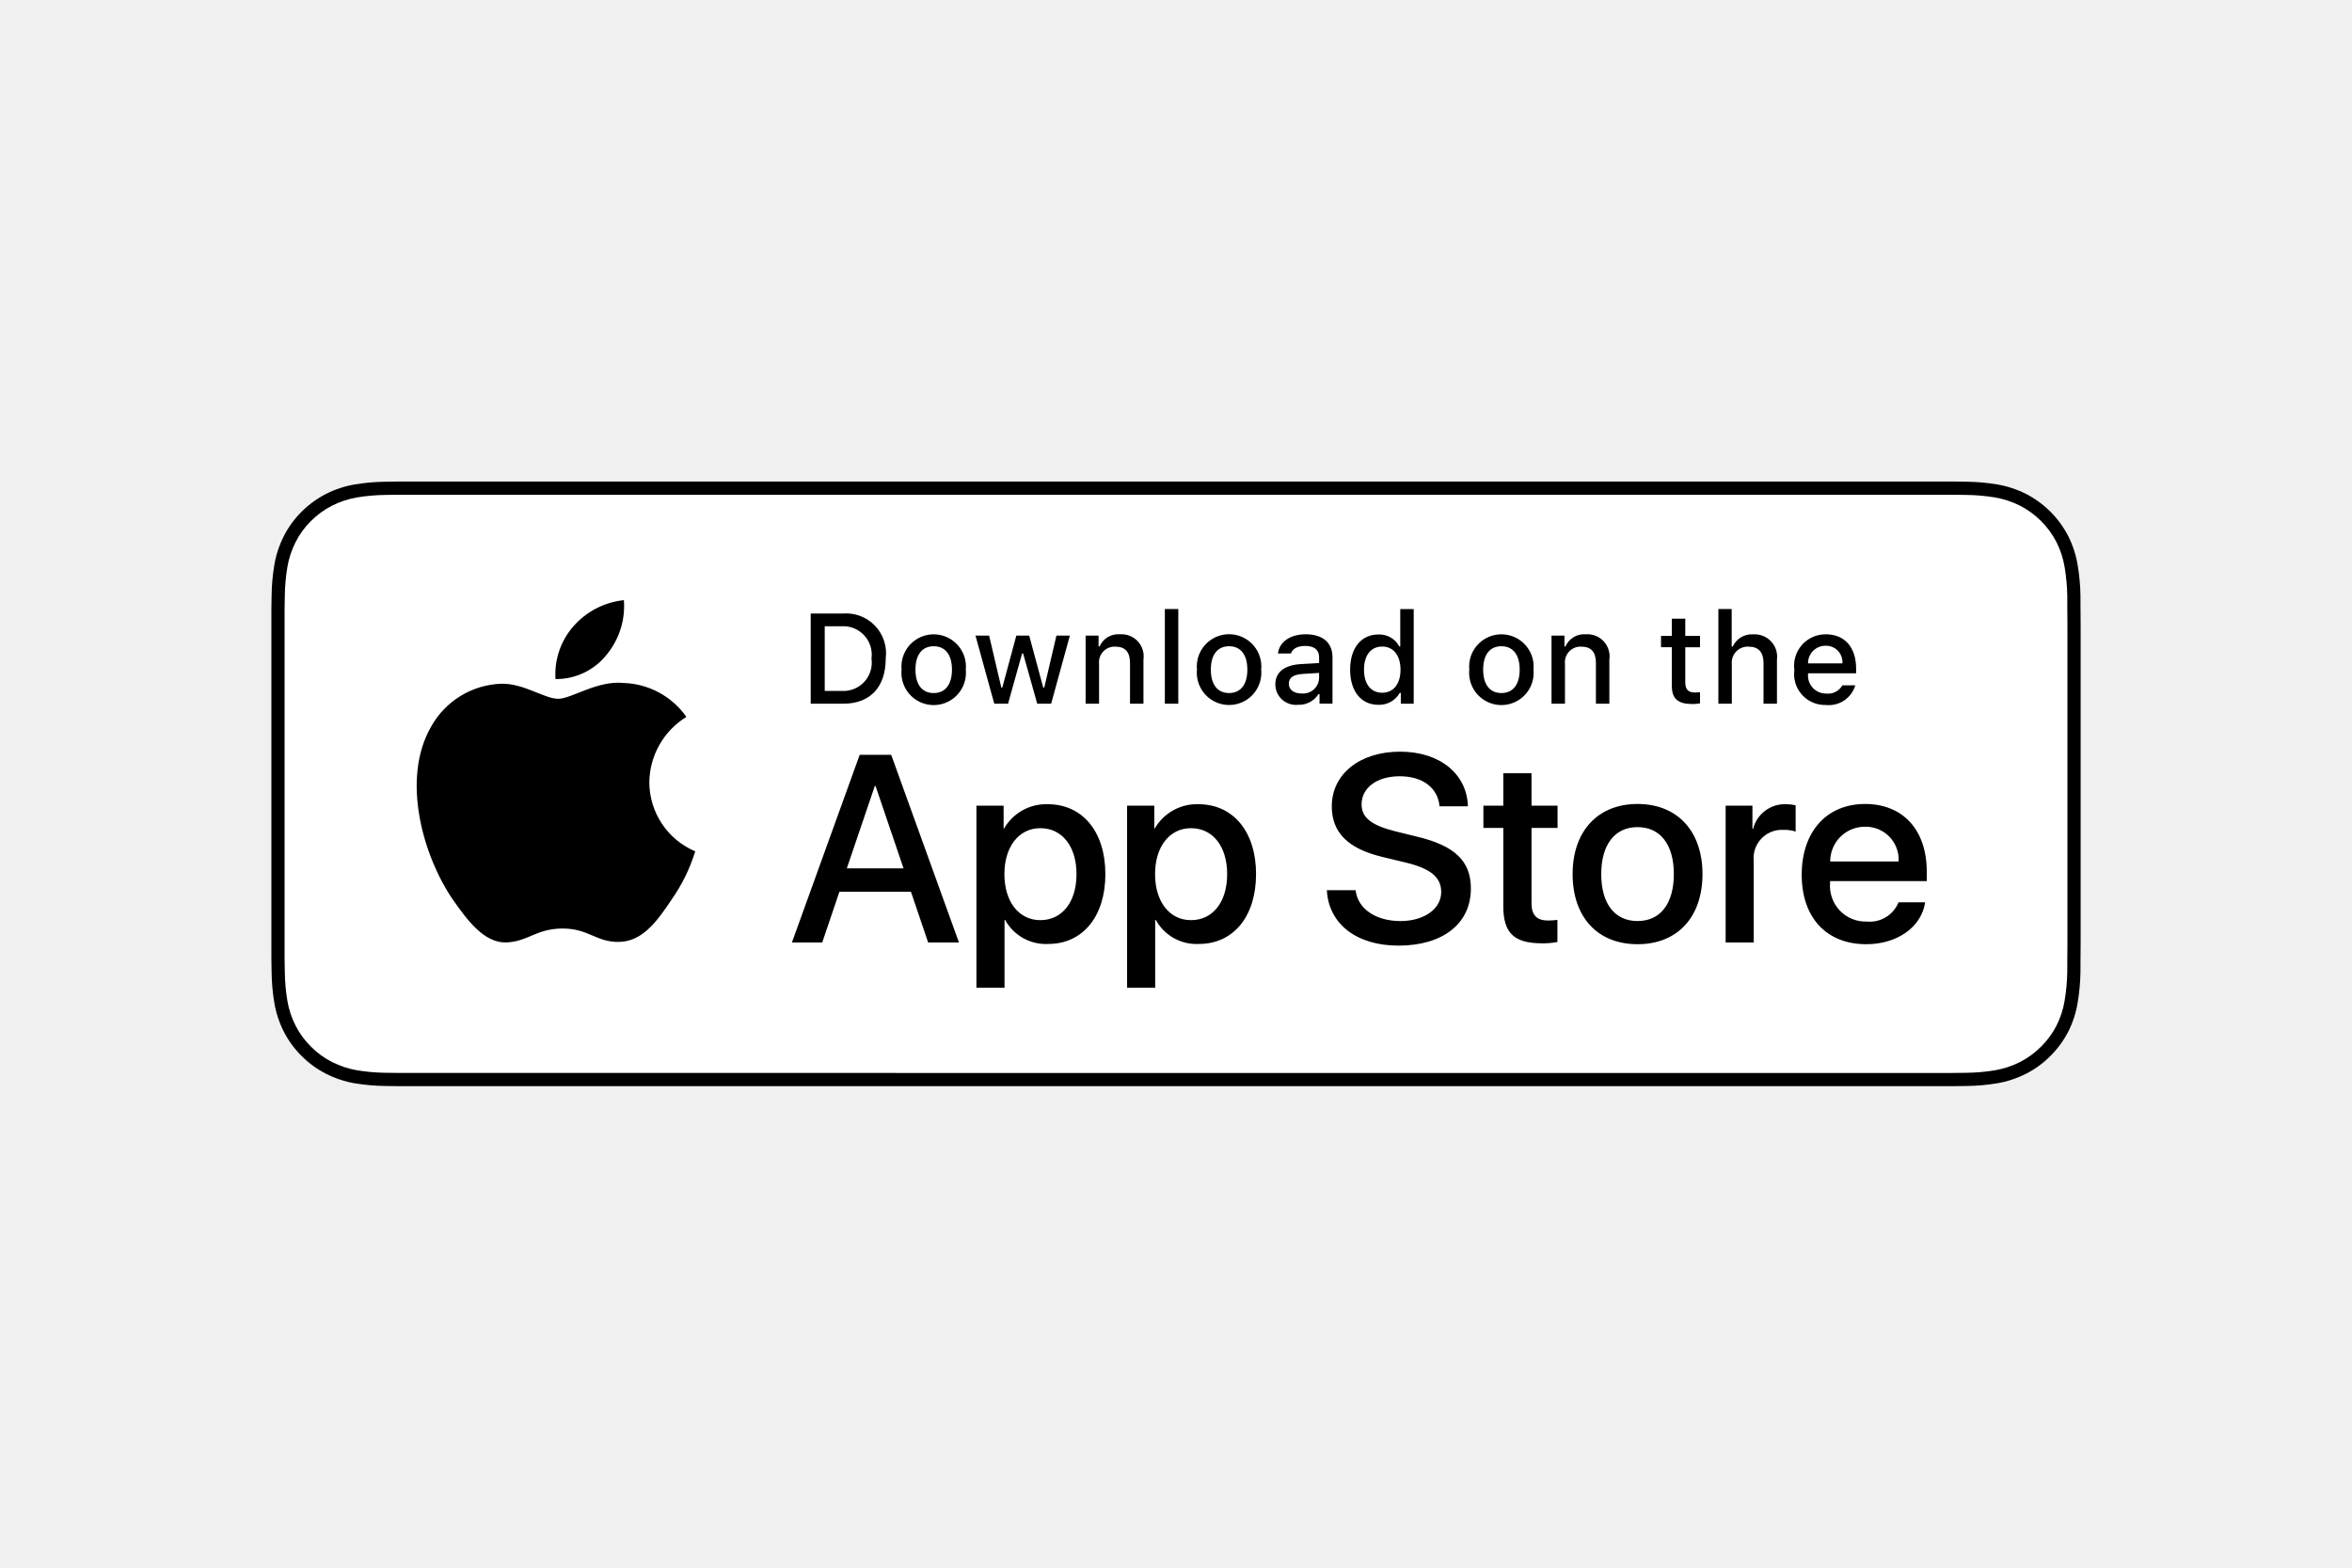
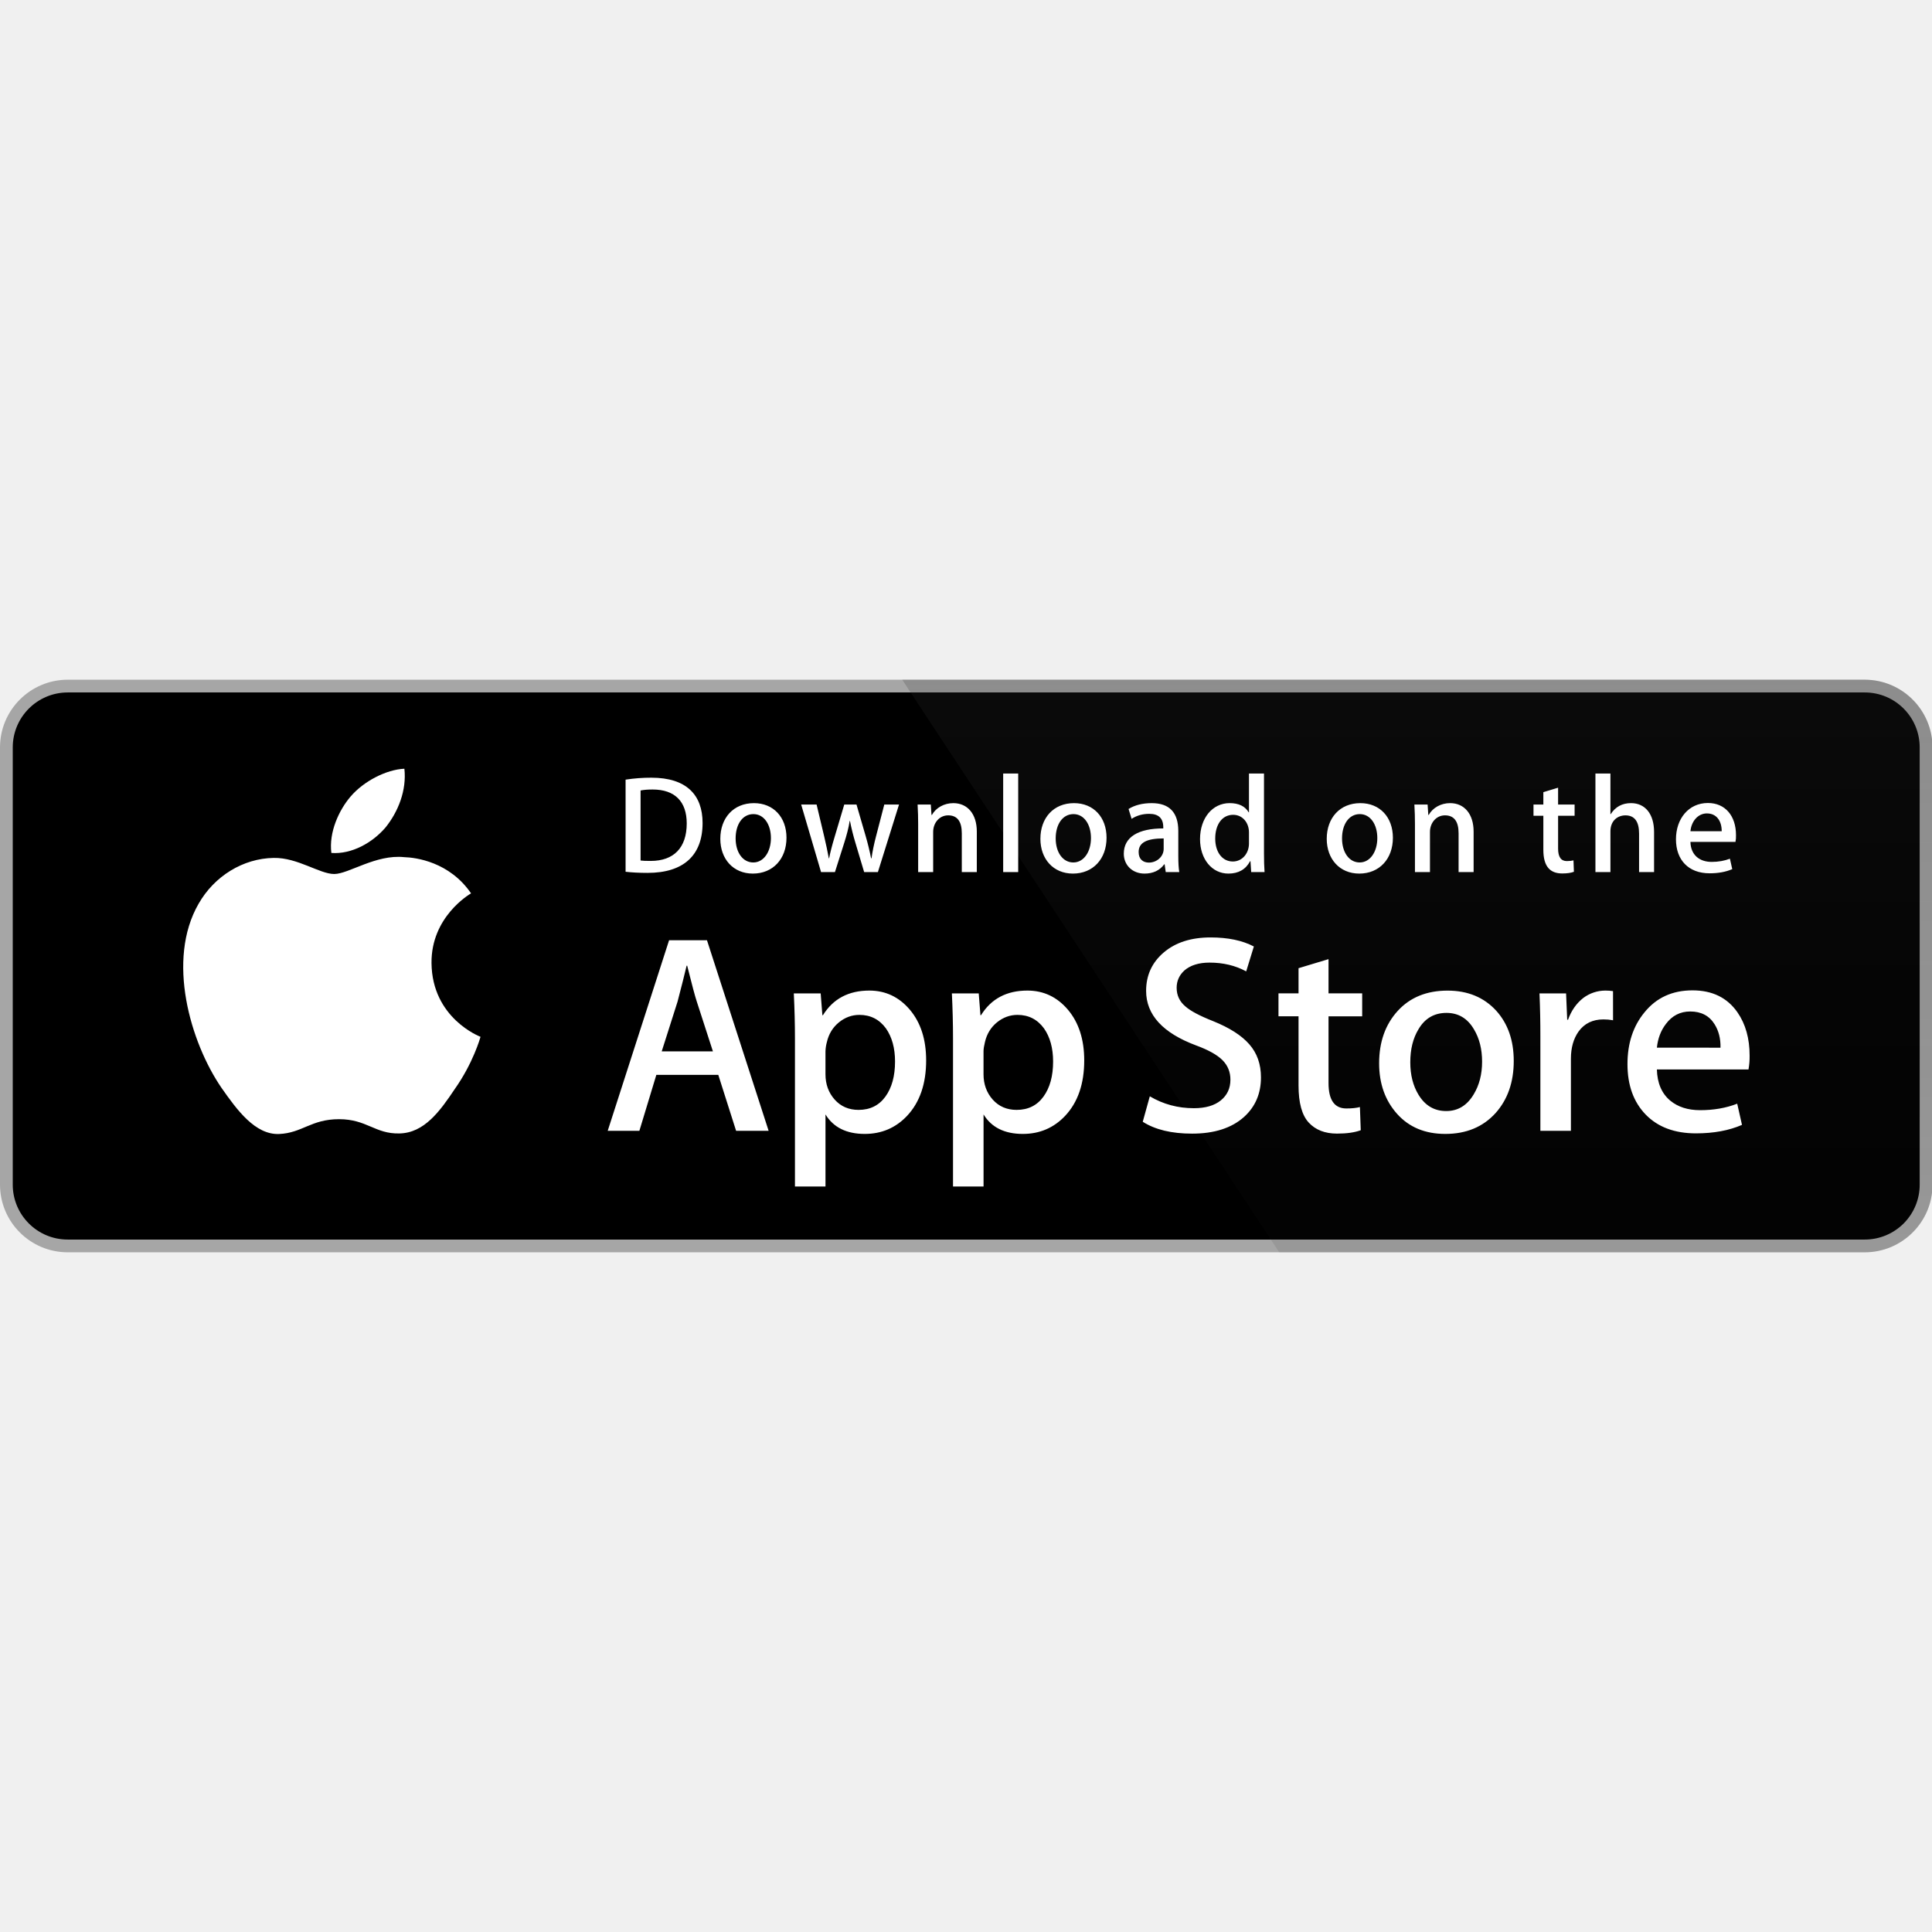
- <svg xmlns="http://www.w3.org/2000/svg" height="800" width="1200" viewBox="-17.95 -10 155.563 60">
-   <path d="M110.135 0H9.535c-.367 0-.729 0-1.095.002-.306.002-.61.008-.919.013a13.215 13.215 0 00-2.004.177 6.665 6.665 0 00-1.901.627 6.438 6.438 0 00-1.619 1.179 6.258 6.258 0 00-1.178 1.621 6.601 6.601 0 00-.625 1.903 12.993 12.993 0 00-.179 2.002c-.009.307-.01.614-.015.921v23.114c.005.31.006.611.015.922a12.992 12.992 0 00.179 2.002 6.588 6.588 0 00.625 1.904 6.208 6.208 0 001.178 1.614 6.274 6.274 0 001.619 1.179 6.701 6.701 0 001.901.631 13.455 13.455 0 002.004.177c.309.007.613.011.919.011.366.002.728.002 1.095.002h100.6c.359 0 .725 0 1.084-.002.305 0 .617-.004.922-.011a13.279 13.279 0 002-.177 6.804 6.804 0 001.908-.631 6.277 6.277 0 001.617-1.179 6.395 6.395 0 001.182-1.614 6.604 6.604 0 00.619-1.904 13.506 13.506 0 00.186-2.002c.004-.311.004-.611.004-.922.008-.363.008-.725.008-1.094V9.536c0-.366 0-.73-.008-1.092 0-.307 0-.614-.004-.921a13.507 13.507 0 00-.186-2.002 6.618 6.618 0 00-.619-1.903 6.466 6.466 0 00-2.799-2.8 6.768 6.768 0 00-1.908-.627 13.044 13.044 0 00-2-.177c-.305-.005-.617-.011-.922-.013-.359-.002-.725-.002-1.084-.002z" />
-   <path d="M8.445 39.125c-.305 0-.602-.004-.904-.011a12.687 12.687 0 01-1.869-.163 5.884 5.884 0 01-1.657-.548 5.406 5.406 0 01-1.397-1.017 5.321 5.321 0 01-1.021-1.397 5.722 5.722 0 01-.543-1.657 12.414 12.414 0 01-.166-1.875c-.006-.211-.015-.913-.015-.913V8.444s.009-.691.015-.895a12.37 12.37 0 01.166-1.872 5.755 5.755 0 01.543-1.662 5.373 5.373 0 011.015-1.398 5.565 5.565 0 011.402-1.022 5.823 5.823 0 011.653-.544A12.586 12.586 0 017.543.887L8.445.875H111.214l.913.013a12.385 12.385 0 011.859.163 5.938 5.938 0 011.671.548 5.594 5.594 0 012.415 2.42 5.763 5.763 0 01.535 1.649 12.995 12.995 0 01.174 1.887c.003.283.003.587.003.89.008.375.008.732.008 1.092v20.929c0 .363 0 .718-.008 1.075 0 .325 0 .623-.004.93a12.731 12.731 0 01-.171 1.853 5.739 5.739 0 01-.54 1.67 5.48 5.48 0 01-1.016 1.386 5.413 5.413 0 01-1.399 1.022 5.862 5.862 0 01-1.668.55 12.542 12.542 0 01-1.869.163 39.15 39.15 0 01-.897.011l-1.084.002z" fill="#fff" />
-   <path d="M24.997 19.89a5.146 5.146 0 012.451-4.318 5.268 5.268 0 00-4.15-2.244c-1.746-.183-3.439 1.045-4.329 1.045-.907 0-2.277-1.027-3.752-.996a5.527 5.527 0 00-4.651 2.837c-2.011 3.482-.511 8.599 1.415 11.414.964 1.378 2.09 2.918 3.564 2.863 1.442-.06 1.981-.92 3.722-.92 1.725 0 2.23.92 3.734.885 1.548-.025 2.523-1.384 3.453-2.776a11.399 11.399 0 001.579-3.216 4.973 4.973 0 01-3.036-4.575zm-2.841-8.412a5.067 5.067 0 001.159-3.63 5.155 5.155 0 00-3.336 1.726 4.821 4.821 0 00-1.189 3.495 4.263 4.263 0 003.366-1.591zm20.146 15.663h-4.733l-1.137 3.356h-2.005l4.484-12.418h2.083l4.483 12.418h-2.039zm-4.243-1.549h3.752l-1.85-5.447h-.052zm17.101.379c0 2.813-1.506 4.621-3.778 4.621a3.069 3.069 0 01-2.849-1.584h-.043v4.484h-1.859V21.442h1.799v1.506h.034a3.212 3.212 0 012.883-1.601c2.298 0 3.812 1.816 3.812 4.622zm-1.91 0c0-1.833-.947-3.038-2.393-3.038-1.42 0-2.375 1.23-2.375 3.038 0 1.824.955 3.046 2.375 3.046 1.445 0 2.393-1.196 2.393-3.046zm11.876 0c0 2.813-1.506 4.621-3.779 4.621a3.069 3.069 0 01-2.849-1.584h-.043v4.484h-1.858V21.442h1.799v1.506h.034a3.212 3.212 0 012.883-1.601c2.298 0 3.813 1.816 3.813 4.622zm-1.911 0c0-1.833-.947-3.038-2.393-3.038-1.42 0-2.375 1.23-2.375 3.038 0 1.824.955 3.046 2.375 3.046 1.445 0 2.393-1.196 2.393-3.046zm8.496 1.066c.138 1.231 1.334 2.04 2.969 2.04 1.566 0 2.693-.809 2.693-1.919 0-.964-.68-1.541-2.289-1.937l-1.609-.388c-2.28-.551-3.339-1.617-3.339-3.348 0-2.143 1.867-3.614 4.518-3.614 2.625 0 4.424 1.472 4.484 3.614h-1.876c-.112-1.239-1.137-1.987-2.634-1.987-1.497 0-2.522.757-2.522 1.858 0 .878.654 1.395 2.255 1.79l1.368.336c2.548.603 3.606 1.626 3.606 3.442 0 2.323-1.85 3.778-4.793 3.778-2.754 0-4.613-1.421-4.733-3.667zM83.346 19.3v2.143h1.722v1.472h-1.722v4.991c0 .775.345 1.137 1.102 1.137a5.808 5.808 0 00.611-.043v1.463a5.104 5.104 0 01-1.032.086c-1.833 0-2.548-.688-2.548-2.444v-5.189h-1.316v-1.472h1.316V19.3zm2.718 6.67c0-2.849 1.678-4.639 4.294-4.639 2.625 0 4.295 1.79 4.295 4.639 0 2.856-1.661 4.639-4.295 4.639-2.633 0-4.294-1.782-4.294-4.639zm6.695 0c0-1.954-.895-3.107-2.401-3.107-1.506 0-2.401 1.162-2.401 3.107 0 1.962.895 3.106 2.401 3.106 1.506 0 2.401-1.145 2.401-3.106zm3.426-4.527h1.772v1.541h.043a2.159 2.159 0 012.178-1.636 2.866 2.866 0 01.637.069v1.738a2.598 2.598 0 00-.835-.112 1.873 1.873 0 00-1.937 2.083v5.37H96.185zm13.198 6.394c-.25 1.644-1.851 2.772-3.898 2.772-2.634 0-4.269-1.765-4.269-4.596 0-2.84 1.644-4.682 4.191-4.682 2.505 0 4.08 1.721 4.08 4.466v.637h-6.394v.112a2.358 2.358 0 002.436 2.564 2.048 2.048 0 002.091-1.274zm-6.282-2.702h4.526a2.177 2.177 0 00-2.221-2.298 2.292 2.292 0 00-2.306 2.298zM37.826 8.731a2.64 2.64 0 012.808 2.965c0 1.906-1.03 3.002-2.808 3.002h-2.155V8.731zm-1.228 5.123h1.125a1.876 1.876 0 001.968-2.146 1.881 1.881 0 00-1.968-2.134h-1.125zm5.083-1.41a2.133 2.133 0 114.247 0 2.134 2.134 0 11-4.247 0zm3.333 0c0-.976-.439-1.547-1.208-1.547-.772 0-1.207.571-1.207 1.547 0 .984.435 1.55 1.207 1.55.769 0 1.208-.57 1.208-1.55zm6.56 2.253h-.922l-.931-3.316h-.07l-.927 3.316h-.913l-1.241-4.503h.901l.807 3.436h.066l.926-3.436h.853l.926 3.436h.07l.803-3.436h.889zm2.28-4.503h.856v.715h.066a1.348 1.348 0 011.344-.802 1.465 1.465 0 011.559 1.675v2.915h-.889V12.006c0-.724-.315-1.083-.972-1.083a1.033 1.033 0 00-1.075 1.141v2.634h-.889zm5.24-1.758h.889v6.261h-.889zm2.124 4.007a2.134 2.134 0 114.248 0 2.134 2.134 0 11-4.248 0zm3.333 0c0-.976-.439-1.547-1.208-1.547-.772 0-1.207.571-1.207 1.547 0 .984.435 1.55 1.207 1.55.769 0 1.208-.57 1.208-1.55zm1.85.98c0-.811.604-1.278 1.675-1.344l1.22-.07v-.389c0-.476-.314-.744-.922-.744-.496 0-.84.182-.939.5h-.86c.091-.773.818-1.27 1.84-1.27 1.129 0 1.766.562 1.766 1.513v3.077h-.856v-.633h-.07a1.515 1.515 0 01-1.353.707 1.36 1.36 0 01-1.501-1.348zm2.894-.385v-.377l-1.1.07c-.62.042-.901.253-.901.649 0 .405.352.641.835.641a1.062 1.062 0 001.166-.984zm2.053-.595c0-1.423.731-2.324 1.869-2.324a1.484 1.484 0 011.381.79h.066V8.437h.889v6.261h-.852v-.712h-.07a1.563 1.563 0 01-1.414.786c-1.146 0-1.869-.901-1.869-2.328zm.918 0c0 .955.45 1.53 1.203 1.53.749 0 1.212-.583 1.212-1.526 0-.938-.468-1.53-1.212-1.53-.748 0-1.203.579-1.203 1.526zm6.964 0a2.133 2.133 0 114.247 0 2.134 2.134 0 11-4.247 0zm3.333 0c0-.976-.439-1.547-1.208-1.547-.772 0-1.207.571-1.207 1.547 0 .984.435 1.55 1.207 1.55.769 0 1.208-.57 1.208-1.55zm2.106-2.249h.856v.715h.066a1.348 1.348 0 011.344-.802 1.465 1.465 0 011.559 1.675v2.915h-.889V12.006c0-.724-.315-1.083-.972-1.083a1.033 1.033 0 00-1.075 1.141v2.634h-.889zm8.846-1.121v1.142h.976v.749h-.976v2.315c0 .472.194.678.637.678a2.967 2.967 0 00.339-.021v.74a2.916 2.916 0 01-.483.045c-.988 0-1.382-.348-1.382-1.216v-2.543h-.715v-.749h.715V9.074zm2.189-.637h.881v2.482h.07a1.386 1.386 0 011.373-.807 1.483 1.483 0 011.551 1.679v2.907H98.69v-2.688c0-.719-.335-1.083-.963-1.083a1.052 1.052 0 00-1.134 1.142v2.63h-.889zm9.057 5.045a1.828 1.828 0 01-1.951 1.303 2.045 2.045 0 01-2.08-2.324 2.077 2.077 0 012.076-2.353c1.253 0 2.009.856 2.009 2.27v.31h-3.18v.05a1.19 1.19 0 001.199 1.29 1.079 1.079 0 001.071-.546zm-3.126-1.451h2.274a1.087 1.087 0 00-1.108-1.167 1.152 1.152 0 00-1.166 1.167z" />
+ <svg xmlns="http://www.w3.org/2000/svg" width="800px" height="800px" viewBox="0 -189.93 539.856 539.856">
+   <g transform="scale(4.00216 4.0011)">
+     <path fill="#FFF" d="M134.032 35.268a3.83 3.83 0 0 1-3.834 3.83H4.729a3.835 3.835 0 0 1-3.839-3.83V4.725A3.84 3.84 0 0 1 4.729.89h125.468a3.834 3.834 0 0 1 3.834 3.835l.001 30.543z" />
+     <path fill="#A6A6A6" d="M130.198 39.989H4.729A4.73 4.73 0 0 1 0 35.268V4.726A4.733 4.733 0 0 1 4.729 0h125.468a4.735 4.735 0 0 1 4.729 4.726v30.542c.002 2.604-2.123 4.721-4.728 4.721z" />
+     <path d="M134.032 35.268a3.83 3.83 0 0 1-3.834 3.83H4.729a3.835 3.835 0 0 1-3.839-3.83V4.725A3.84 3.84 0 0 1 4.729.89h125.468a3.834 3.834 0 0 1 3.834 3.835l.001 30.543z" />
+     <path fill="#FFF" d="M30.128 19.784c-.029-3.223 2.639-4.791 2.761-4.864-1.511-2.203-3.853-2.504-4.676-2.528-1.967-.207-3.875 1.177-4.877 1.177-1.022 0-2.565-1.157-4.228-1.123-2.14.033-4.142 1.272-5.24 3.196-2.266 3.923-.576 9.688 1.595 12.859 1.086 1.554 2.355 3.287 4.016 3.226 1.625-.066 2.232-1.035 4.193-1.035 1.943 0 2.513 1.035 4.207.996 1.744-.027 2.842-1.56 3.89-3.127 1.255-1.779 1.759-3.533 1.779-3.623-.04-.014-3.386-1.292-3.42-5.154zM26.928 10.306c.874-1.093 1.472-2.58 1.306-4.089-1.265.056-2.847.875-3.758 1.944-.806.942-1.526 2.486-1.34 3.938 1.421.106 2.88-.717 3.792-1.793z" />
+     <linearGradient id="a" gradientUnits="userSpaceOnUse" x1="-23.235" y1="97.431" x2="-23.235" y2="61.386" gradientTransform="matrix(4.0022 0 0 4.0011 191.95 -349.736)">
+       <stop offset="0" stop-color="#1a1a1a" stop-opacity=".1" />
+       <stop offset=".123" stop-color="#212121" stop-opacity=".151" />
+       <stop offset=".308" stop-color="#353535" stop-opacity=".227" />
+       <stop offset=".532" stop-color="#575757" stop-opacity=".318" />
+       <stop offset=".783" stop-color="#858585" stop-opacity=".421" />
+       <stop offset="1" stop-color="#b3b3b3" stop-opacity=".51" />
+     </linearGradient>
+     <path fill="url(#a)" d="M130.198 0H62.993l26.323 39.989h40.882a4.733 4.733 0 0 0 4.729-4.724V4.726A4.734 4.734 0 0 0 130.198 0z" />
+     <g fill="#FFF">
+       <path d="M53.665 31.504h-2.271l-1.244-3.909h-4.324l-1.185 3.909H42.43l4.285-13.308h2.646l4.304 13.308zm-3.89-5.549L48.65 22.48c-.119-.355-.343-1.191-.671-2.507h-.04c-.132.566-.343 1.402-.632 2.507l-1.106 3.475h3.574zM64.663 26.588c0 1.632-.443 2.922-1.33 3.869-.794.843-1.781 1.264-2.958 1.264-1.271 0-2.185-.453-2.74-1.361v5.035h-2.132V25.062c0-1.025-.027-2.076-.079-3.154h1.875l.119 1.521h.04c.711-1.146 1.79-1.719 3.238-1.719 1.132 0 2.077.447 2.833 1.342.755.897 1.134 2.075 1.134 3.536zm-2.172.078c0-.934-.21-1.704-.632-2.311-.461-.631-1.08-.947-1.856-.947-.526 0-1.004.176-1.431.523-.428.35-.708.807-.839 1.373a2.784 2.784 0 0 0-.099.649v1.601c0 .697.214 1.286.642 1.768.428.48.984.721 1.668.721.803 0 1.428-.311 1.875-.928.448-.619.672-1.435.672-2.449zM75.7 26.588c0 1.632-.443 2.922-1.33 3.869-.795.843-1.781 1.264-2.959 1.264-1.271 0-2.185-.453-2.74-1.361v5.035h-2.132V25.062c0-1.025-.027-2.076-.079-3.154h1.875l.119 1.521h.04c.71-1.146 1.789-1.719 3.238-1.719 1.131 0 2.076.447 2.834 1.342.754.897 1.134 2.075 1.134 3.536zm-2.173.078c0-.934-.211-1.704-.633-2.311-.461-.631-1.078-.947-1.854-.947-.526 0-1.004.176-1.433.523-.428.35-.707.807-.838 1.373-.065.264-.1.479-.1.649v1.601c0 .697.215 1.286.641 1.768.428.479.984.721 1.67.721.804 0 1.429-.311 1.875-.928.448-.619.672-1.435.672-2.449zM88.04 27.771c0 1.133-.396 2.054-1.183 2.765-.866.776-2.075 1.165-3.625 1.165-1.432 0-2.58-.276-3.446-.829l.493-1.777c.935.554 1.962.83 3.08.83.804 0 1.429-.182 1.875-.543.447-.362.673-.846.673-1.45 0-.541-.187-.994-.554-1.363-.369-.368-.979-.711-1.836-1.026-2.33-.869-3.496-2.14-3.496-3.812 0-1.092.412-1.986 1.234-2.685.822-.698 1.912-1.047 3.268-1.047 1.211 0 2.22.211 3.021.632l-.535 1.738c-.754-.408-1.605-.612-2.557-.612-.752 0-1.342.185-1.764.553-.355.329-.535.73-.535 1.206 0 .525.205.961.613 1.303.354.315 1 .658 1.934 1.026 1.146.462 1.988 1 2.527 1.618.543.618.813 1.389.813 2.308zM95.107 23.508h-2.35v4.659c0 1.185.414 1.776 1.244 1.776.381 0 .697-.032.947-.099l.059 1.619c-.42.157-.973.236-1.658.236-.842 0-1.5-.257-1.975-.771-.473-.514-.711-1.375-.711-2.587v-4.837h-1.4v-1.6h1.4v-1.757l2.094-.632v2.389h2.35v1.604zM105.689 26.627c0 1.475-.422 2.686-1.264 3.633-.881.975-2.053 1.461-3.514 1.461-1.41 0-2.531-.467-3.367-1.4-.836-.935-1.254-2.113-1.254-3.534 0-1.487.432-2.705 1.293-3.652.863-.948 2.025-1.422 3.486-1.422 1.408 0 2.539.468 3.395 1.402.818.906 1.225 2.076 1.225 3.512zm-2.21.049c0-.879-.19-1.633-.571-2.264-.447-.762-1.087-1.143-1.916-1.143-.854 0-1.509.381-1.955 1.143-.382.631-.572 1.398-.572 2.304 0 .88.19 1.636.572 2.265.461.762 1.104 1.143 1.937 1.143.815 0 1.454-.389 1.916-1.162.392-.646.589-1.405.589-2.286zM112.622 23.783a3.71 3.71 0 0 0-.672-.059c-.75 0-1.33.282-1.738.85-.354.5-.532 1.132-.532 1.895v5.035h-2.132V24.93a67.43 67.43 0 0 0-.062-3.021h1.857l.078 1.836h.059c.226-.631.58-1.14 1.066-1.521a2.578 2.578 0 0 1 1.541-.514c.197 0 .375.014.533.039l.002 2.034zM122.157 26.252a5 5 0 0 1-.078.967h-6.396c.024.948.334 1.674.928 2.174.539.446 1.236.67 2.092.67.947 0 1.811-.15 2.588-.453l.334 1.479c-.908.396-1.98.593-3.217.593-1.488 0-2.656-.438-3.506-1.312-.848-.875-1.273-2.051-1.273-3.524 0-1.446.395-2.651 1.186-3.612.828-1.026 1.947-1.539 3.355-1.539 1.383 0 2.43.513 3.141 1.539.563.813.846 1.821.846 3.018zm-2.033-.553c.015-.633-.125-1.178-.414-1.639-.369-.594-.937-.89-1.698-.89-.697 0-1.265.289-1.697.869-.355.461-.566 1.015-.631 1.658l4.44.002z" />
+     </g>
+     <g fill="#FFF">
+       <path d="M45.211 13.491c-.593 0-1.106-.029-1.533-.078V6.979a11.606 11.606 0 0 1 1.805-.136c2.445 0 3.571 1.203 3.571 3.164 0 2.262-1.33 3.484-3.843 3.484zm.358-5.823c-.33 0-.611.02-.844.068v4.891c.126.02.368.029.708.029 1.602 0 2.514-.912 2.514-2.62 0-1.523-.825-2.368-2.378-2.368zM52.563 13.54c-1.378 0-2.271-1.029-2.271-2.426 0-1.456.912-2.494 2.349-2.494 1.358 0 2.271.98 2.271 2.417 0 1.474-.941 2.503-2.349 2.503zm.04-4.154c-.757 0-1.242.708-1.242 1.698 0 .971.495 1.679 1.232 1.679s1.232-.757 1.232-1.699c0-.96-.485-1.678-1.222-1.678zM62.77 8.717l-1.475 4.716h-.961l-.611-2.048a15.53 15.53 0 0 1-.379-1.523h-.02c-.077.514-.223 1.029-.378 1.523l-.65 2.048h-.971l-1.388-4.716h1.077l.534 2.242c.126.534.232 1.038.32 1.514h.02c.077-.397.203-.893.388-1.504l.67-2.251h.854l.641 2.203c.155.534.281 1.058.379 1.553h.028c.068-.485.175-1 .32-1.553l.573-2.203 1.029-.001zM68.2 13.433h-1.048v-2.708c0-.834-.32-1.252-.951-1.252-.621 0-1.048.534-1.048 1.155v2.805h-1.048v-3.368c0-.417-.01-.864-.039-1.349h.922l.049.728h.029c.282-.504.854-.824 1.495-.824.99 0 1.64.757 1.64 1.989l-.001 2.824zM71.09 13.433h-1.049v-6.88h1.049v6.88zM74.911 13.54c-1.377 0-2.271-1.029-2.271-2.426 0-1.456.912-2.494 2.348-2.494 1.359 0 2.271.98 2.271 2.417.001 1.474-.941 2.503-2.348 2.503zm.039-4.154c-.757 0-1.242.708-1.242 1.698 0 .971.496 1.679 1.231 1.679.738 0 1.232-.757 1.232-1.699.001-.96-.483-1.678-1.221-1.678zM81.391 13.433l-.076-.543h-.028c-.32.437-.787.65-1.379.65-.845 0-1.445-.592-1.445-1.388 0-1.164 1.009-1.766 2.756-1.766v-.087c0-.621-.329-.932-.979-.932-.465 0-.873.117-1.232.35l-.213-.689c.436-.272.98-.408 1.619-.408 1.232 0 1.854.65 1.854 1.951v1.737c0 .476.021.845.068 1.126l-.945-.001zm-.144-2.349c-1.164 0-1.748.282-1.748.951 0 .495.301.737.719.737.533 0 1.029-.407 1.029-.96v-.728zM87.357 13.433l-.049-.757h-.029c-.301.572-.807.864-1.514.864-1.137 0-1.979-1-1.979-2.407 0-1.475.873-2.514 2.065-2.514.631 0 1.078.213 1.33.641h.021V6.553h1.049v5.609c0 .456.011.883.039 1.271h-.933zm-.155-2.775c0-.66-.437-1.223-1.104-1.223-.777 0-1.252.689-1.252 1.659 0 .951.493 1.602 1.231 1.602.659 0 1.125-.573 1.125-1.252v-.786zM94.902 13.54c-1.377 0-2.27-1.029-2.27-2.426 0-1.456.912-2.494 2.348-2.494 1.359 0 2.271.98 2.271 2.417.001 1.474-.94 2.503-2.349 2.503zm.039-4.154c-.756 0-1.241.708-1.241 1.698 0 .971.495 1.679 1.231 1.679.738 0 1.232-.757 1.232-1.699.002-.96-.483-1.678-1.222-1.678zM102.887 13.433h-1.049v-2.708c0-.834-.32-1.252-.951-1.252-.621 0-1.047.534-1.047 1.155v2.805h-1.049v-3.368c0-.417-.01-.864-.039-1.349h.922l.049.728h.029c.281-.504.854-.825 1.494-.825.99 0 1.641.757 1.641 1.989v2.825zM109.938 9.503h-1.153v2.29c0 .583.202.874.61.874.185 0 .34-.02.465-.049l.029.796c-.203.078-.475.117-.813.117-.826 0-1.32-.456-1.32-1.65V9.503h-.688v-.786h.688v-.864l1.029-.311v1.174h1.153v.787zM115.486 13.433h-1.047v-2.688c0-.844-.319-1.271-.951-1.271-.543 0-1.049.369-1.049 1.116v2.843h-1.047v-6.88h1.047v2.833h.021c.33-.514.808-.767 1.418-.767.998 0 1.608.776 1.608 2.009v2.805zM121.17 11.327h-3.145c.02.893.611 1.397 1.486 1.397.465 0 .893-.078 1.271-.223l.163.728c-.446.194-.971.291-1.582.291-1.475 0-2.348-.932-2.348-2.377 0-1.446.894-2.533 2.23-2.533 1.205 0 1.961.893 1.961 2.242a2.02 2.02 0 0 1-.036.475zm-.961-.747c0-.728-.367-1.242-1.037-1.242-.602 0-1.078.524-1.146 1.242h2.183z" />
+     </g>
+   </g>
</svg>
